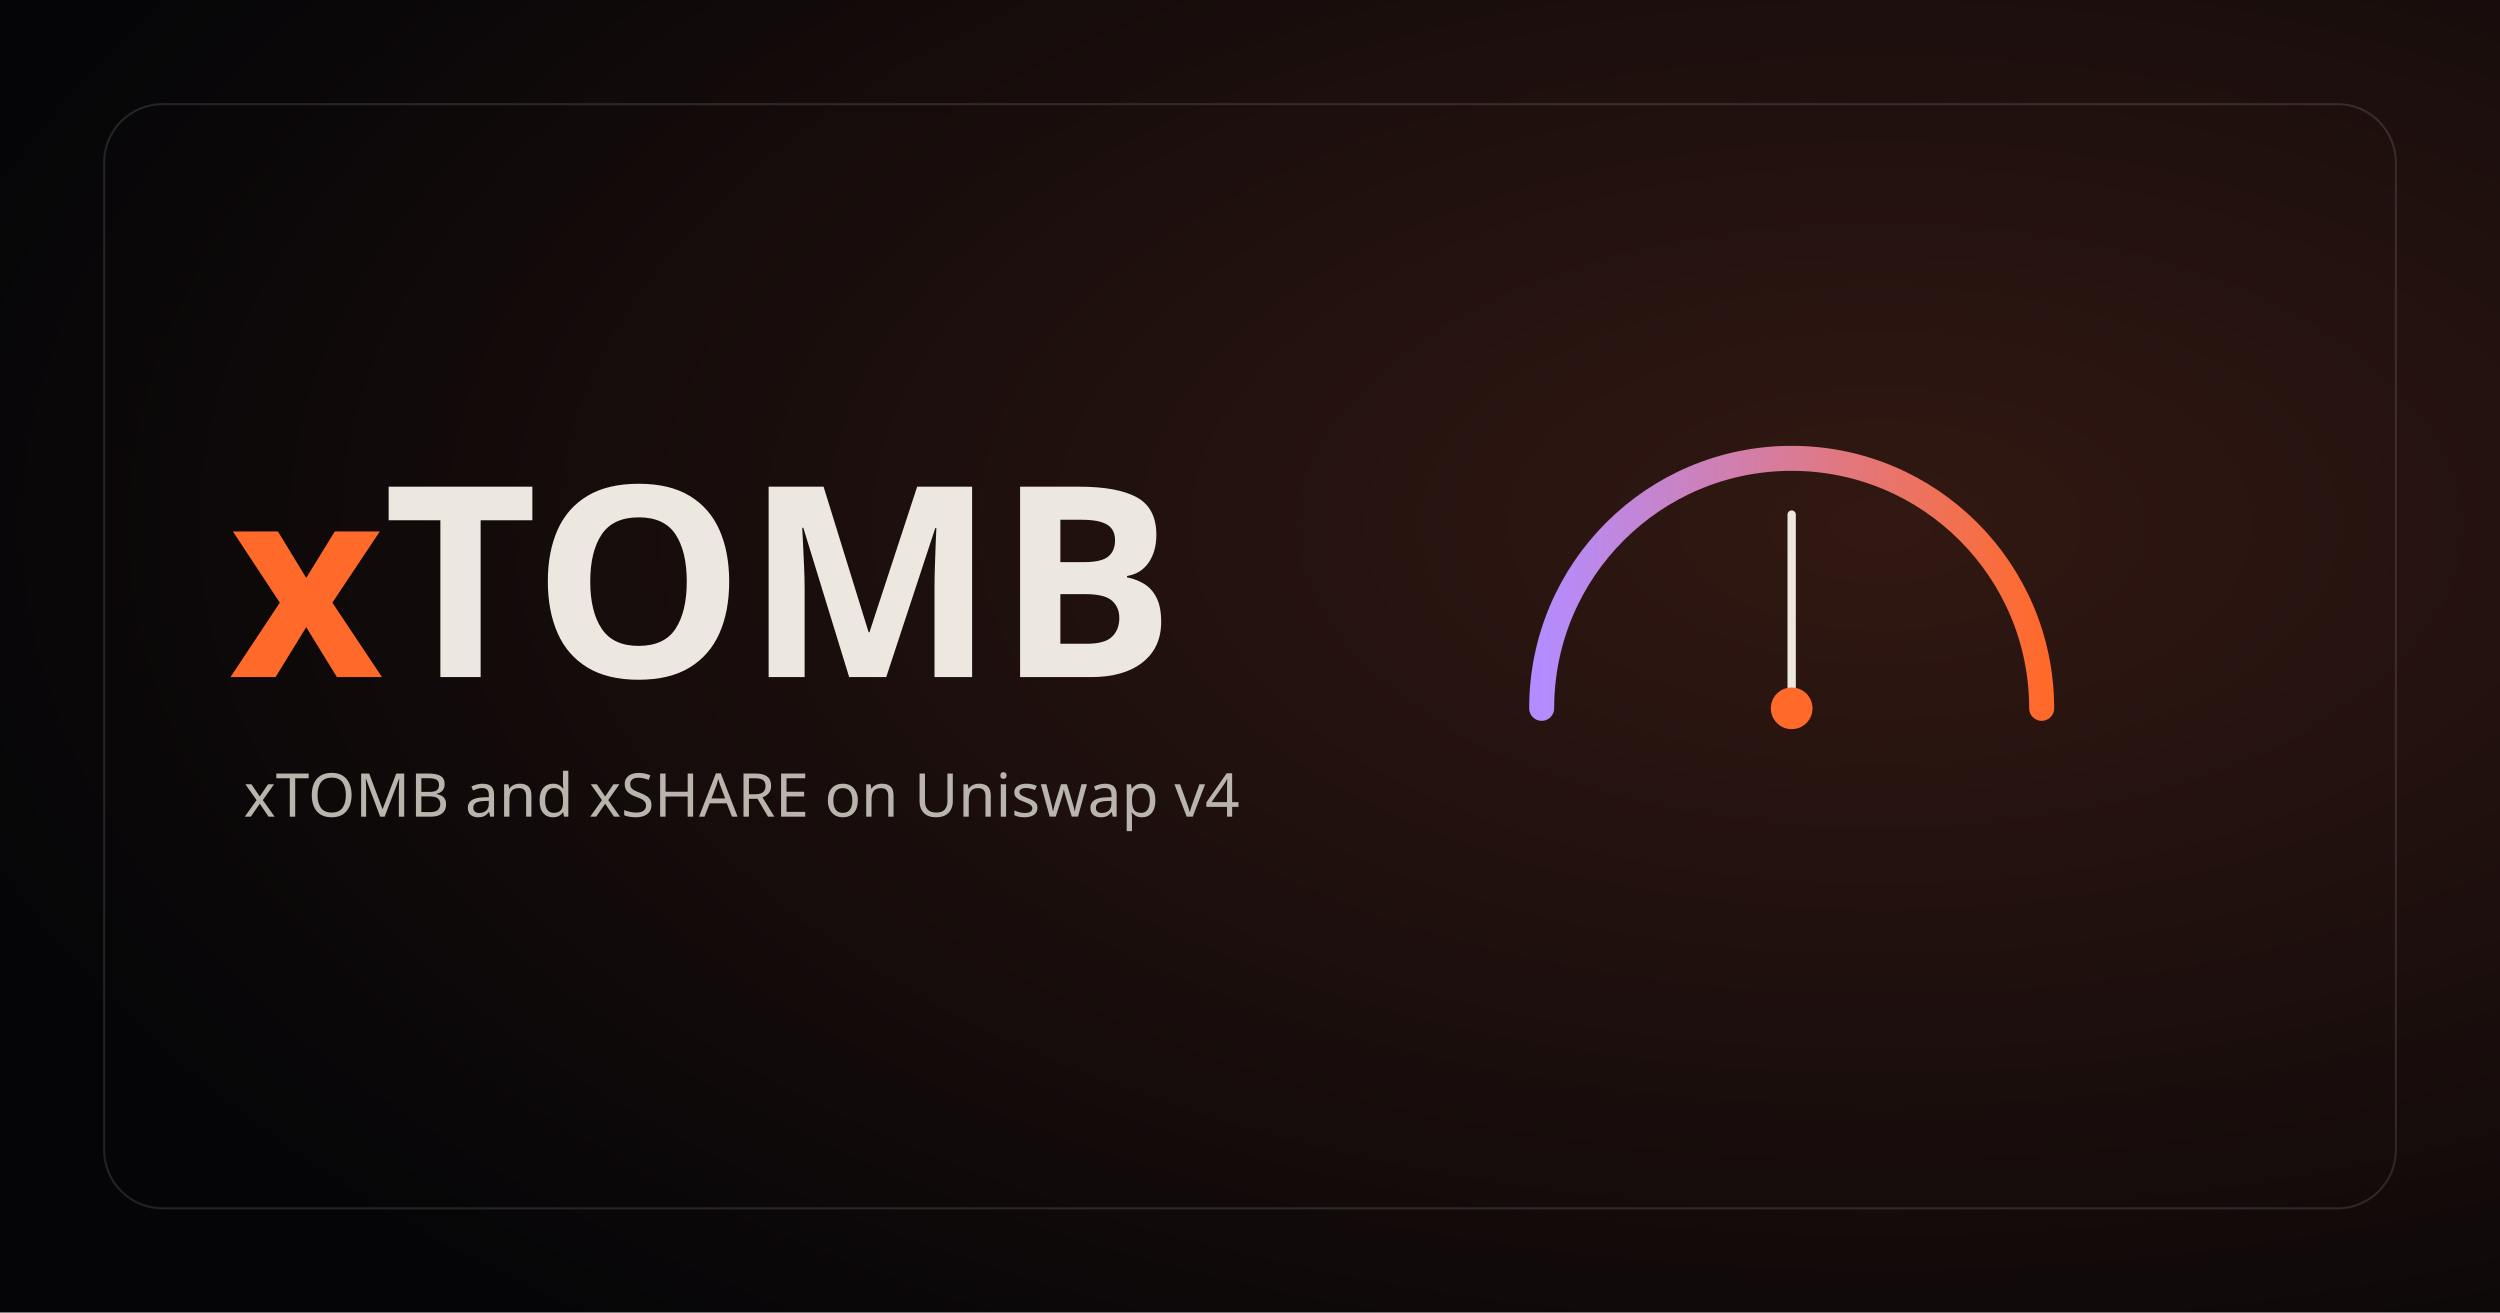
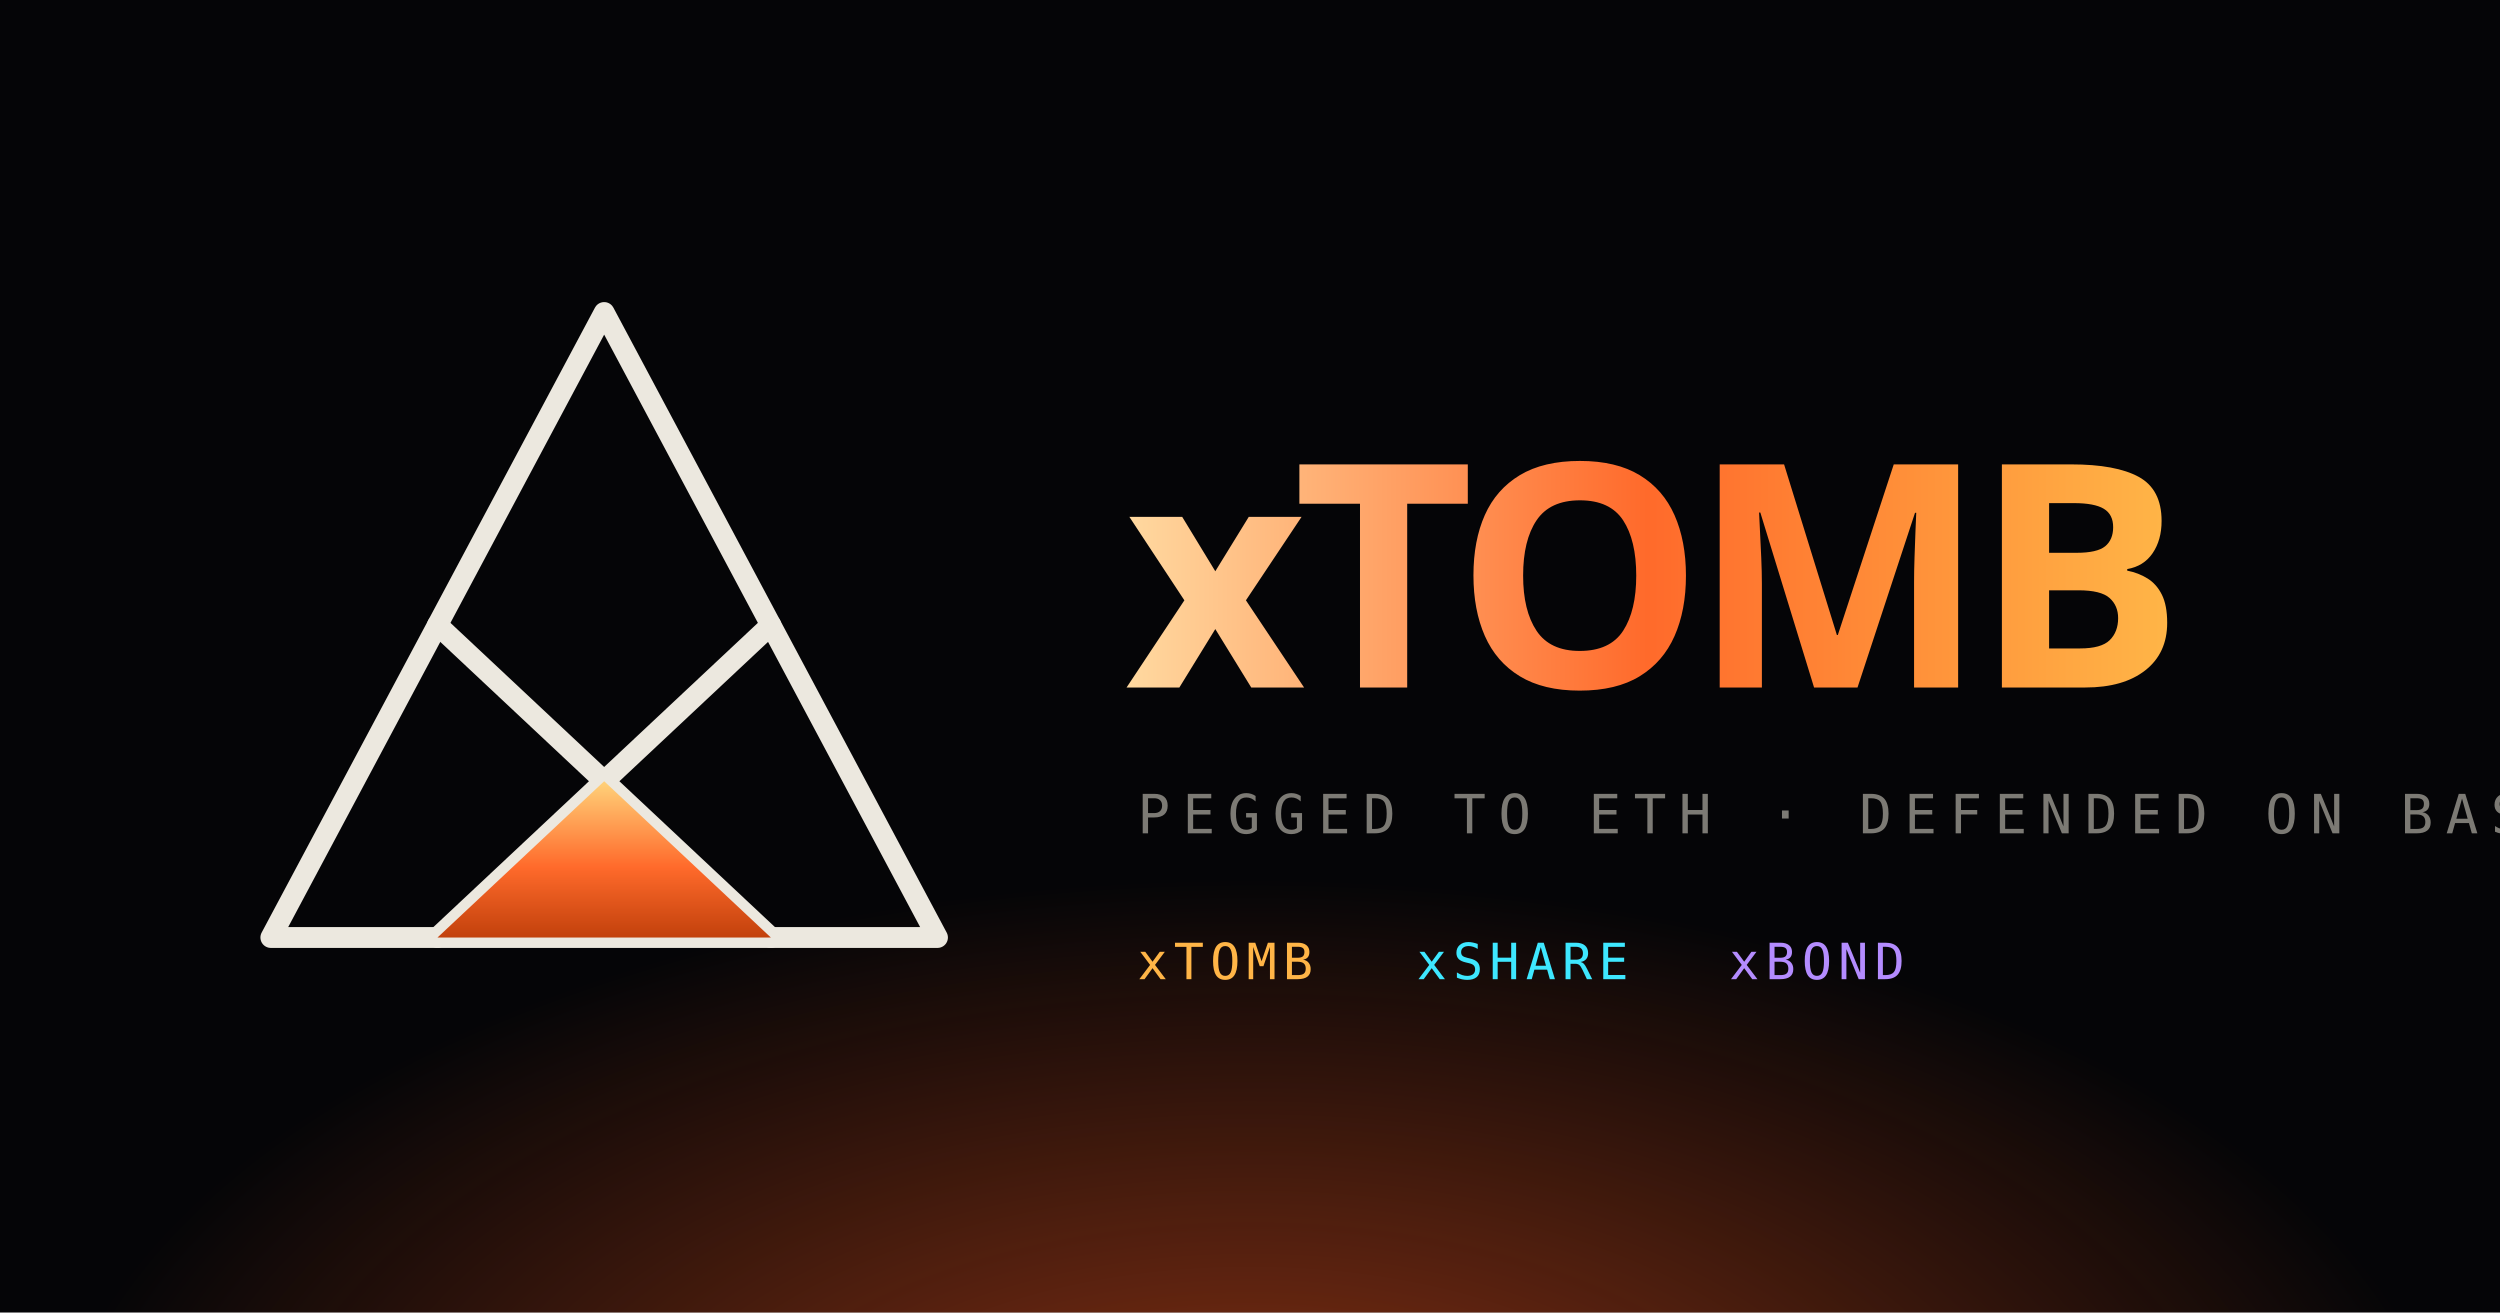
<svg xmlns="http://www.w3.org/2000/svg" viewBox="0 0 1200 630">
  <defs>
-     <radialGradient id="heat" cx=".75" cy=".4" r=".8">
-       <stop stop-color="#321812" />
-       <stop offset="1" stop-color="#050507" />
+     <radialGradient id="g" cx="50%" cy="115%" r="80%">
+       <stop offset="0" stop-color="#ff5a1f" stop-opacity=".55" />
+       <stop offset=".6" stop-color="#ff5a1f" stop-opacity="0" />
    </radialGradient>
-     <linearGradient id="arc">
-       <stop stop-color="#b48cff" />
-       <stop offset="1" stop-color="#ff6a2b" />
+     <linearGradient id="e" x1="0" y1="0" x2="0" y2="1">
+       <stop offset="0" stop-color="#ffd27a" />
+       <stop offset=".55" stop-color="#ff6a2b" />
+       <stop offset="1" stop-color="#c2410c" />
+     </linearGradient>
+     <linearGradient id="t" x1="0" y1="0" x2="1" y2="0">
+       <stop offset="0" stop-color="#ffd9a0" />
+       <stop offset=".5" stop-color="#ff6a2b" />
+       <stop offset="1" stop-color="#ffb547" />
    </linearGradient>
  </defs>
-   <rect width="1200" height="630" fill="url(#heat)" />
-   <rect x="50" y="50" width="1100" height="530" rx="28" fill="none" stroke="#ffffff" stroke-opacity=".12" />
-   <text x="110" y="325" fill="#ece8df" font-family="system-ui,sans-serif" font-weight="800" font-size="128">
-     <tspan fill="#ff6a2b">x</tspan>TOMB</text>
-   <text x="117" y="392" fill="#b9b5ac" font-family="system-ui,sans-serif" font-size="29">xTOMB and xSHARE on Uniswap v4</text>
-   <path d="M740 340a120 120 0 0 1 240 0" fill="none" stroke="url(#arc)" stroke-width="12" stroke-linecap="round" />
-   <path d="M860 340v-93" stroke="#ece8df" stroke-width="4" stroke-linecap="round" />
-   <circle cx="860" cy="340" r="10" fill="#ff6a2b" />
+   <rect width="1200" height="630" fill="#050507" />
+   <rect width="1200" height="630" fill="url(#g)" />
+   <g transform="translate(130 150)">
+     <path d="M160 0 320 300H0Z" fill="none" stroke="#ece8df" stroke-width="10" stroke-linejoin="round" />
+     <path d="M80 150 240 300M240 150 80 300" stroke="#ece8df" stroke-width="10" stroke-linecap="round" />
+     <path d="M160 225 240 300H80Z" fill="url(#e)" />
+   </g>
+   <text x="540" y="330" font-family="Unbounded, Arial Black, sans-serif" font-weight="700" font-size="150" letter-spacing="-6" fill="url(#t)">xTOMB</text>
+   <text x="546" y="400" font-family="JetBrains Mono, monospace" font-size="26" letter-spacing="6" fill="#7c7a74">PEGGED TO ETH · DEFENDED ON BASE</text>
+   <g font-family="JetBrains Mono, monospace" font-size="24" letter-spacing="3">
+     <text x="546" y="470" fill="#ffb547">xTOMB</text>
+     <text x="680" y="470" fill="#3ee7ff">xSHARE</text>
+     <text x="830" y="470" fill="#b48cff">xBOND</text>
+   </g>
</svg>
